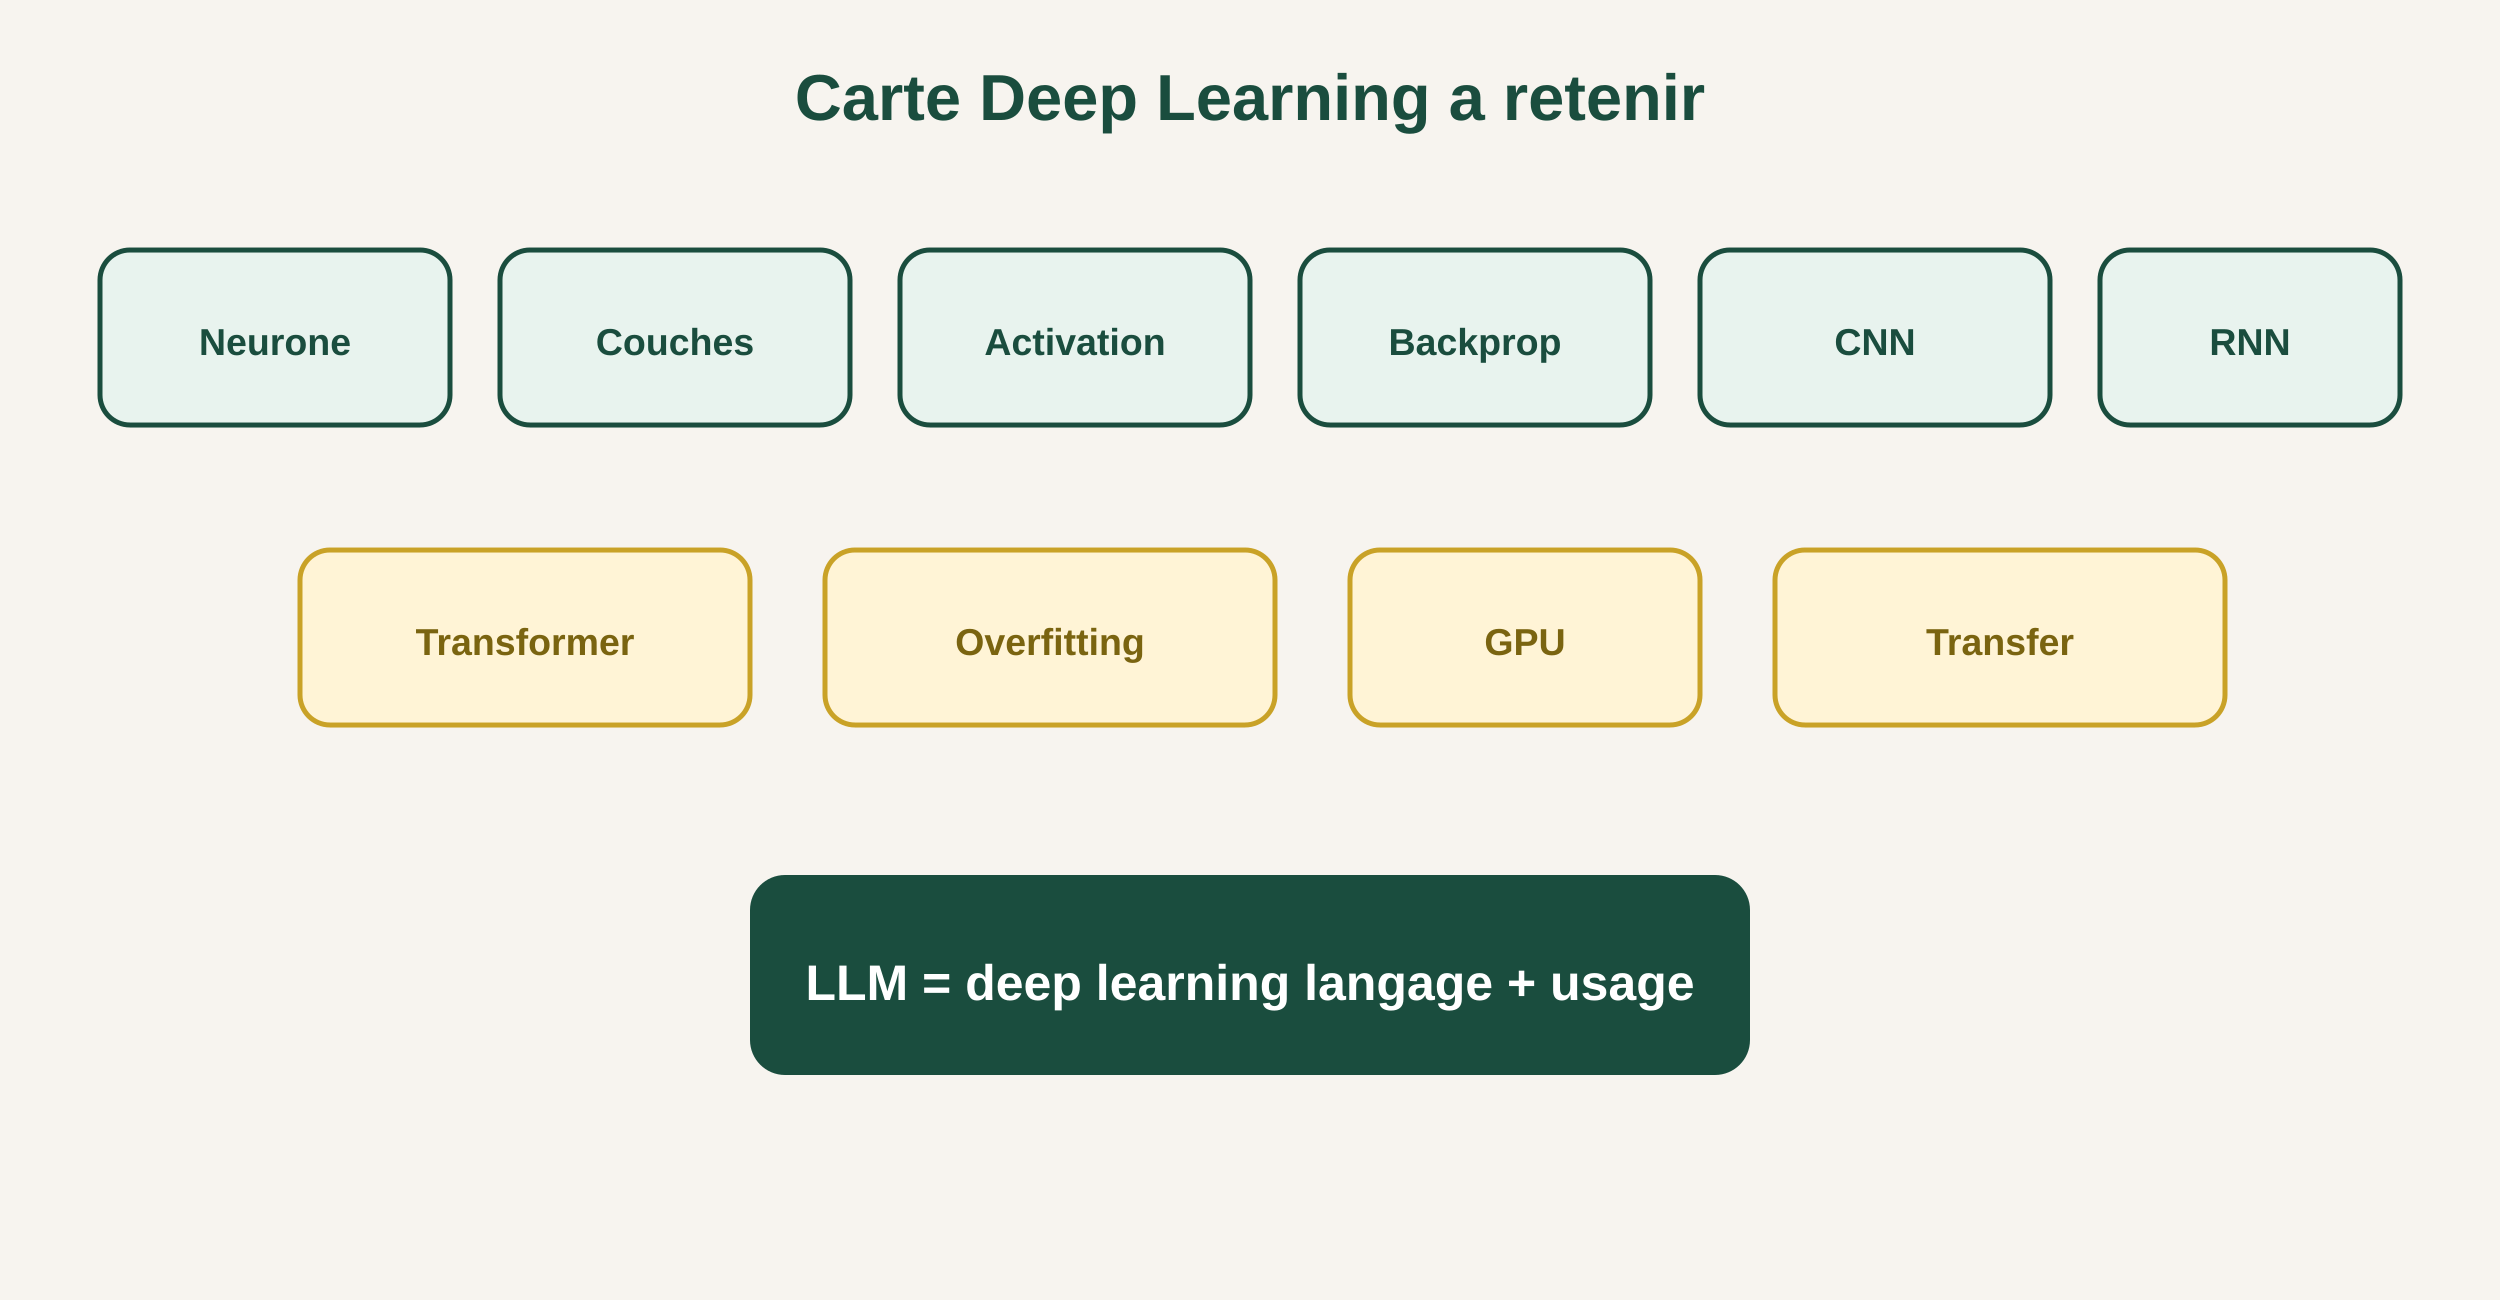
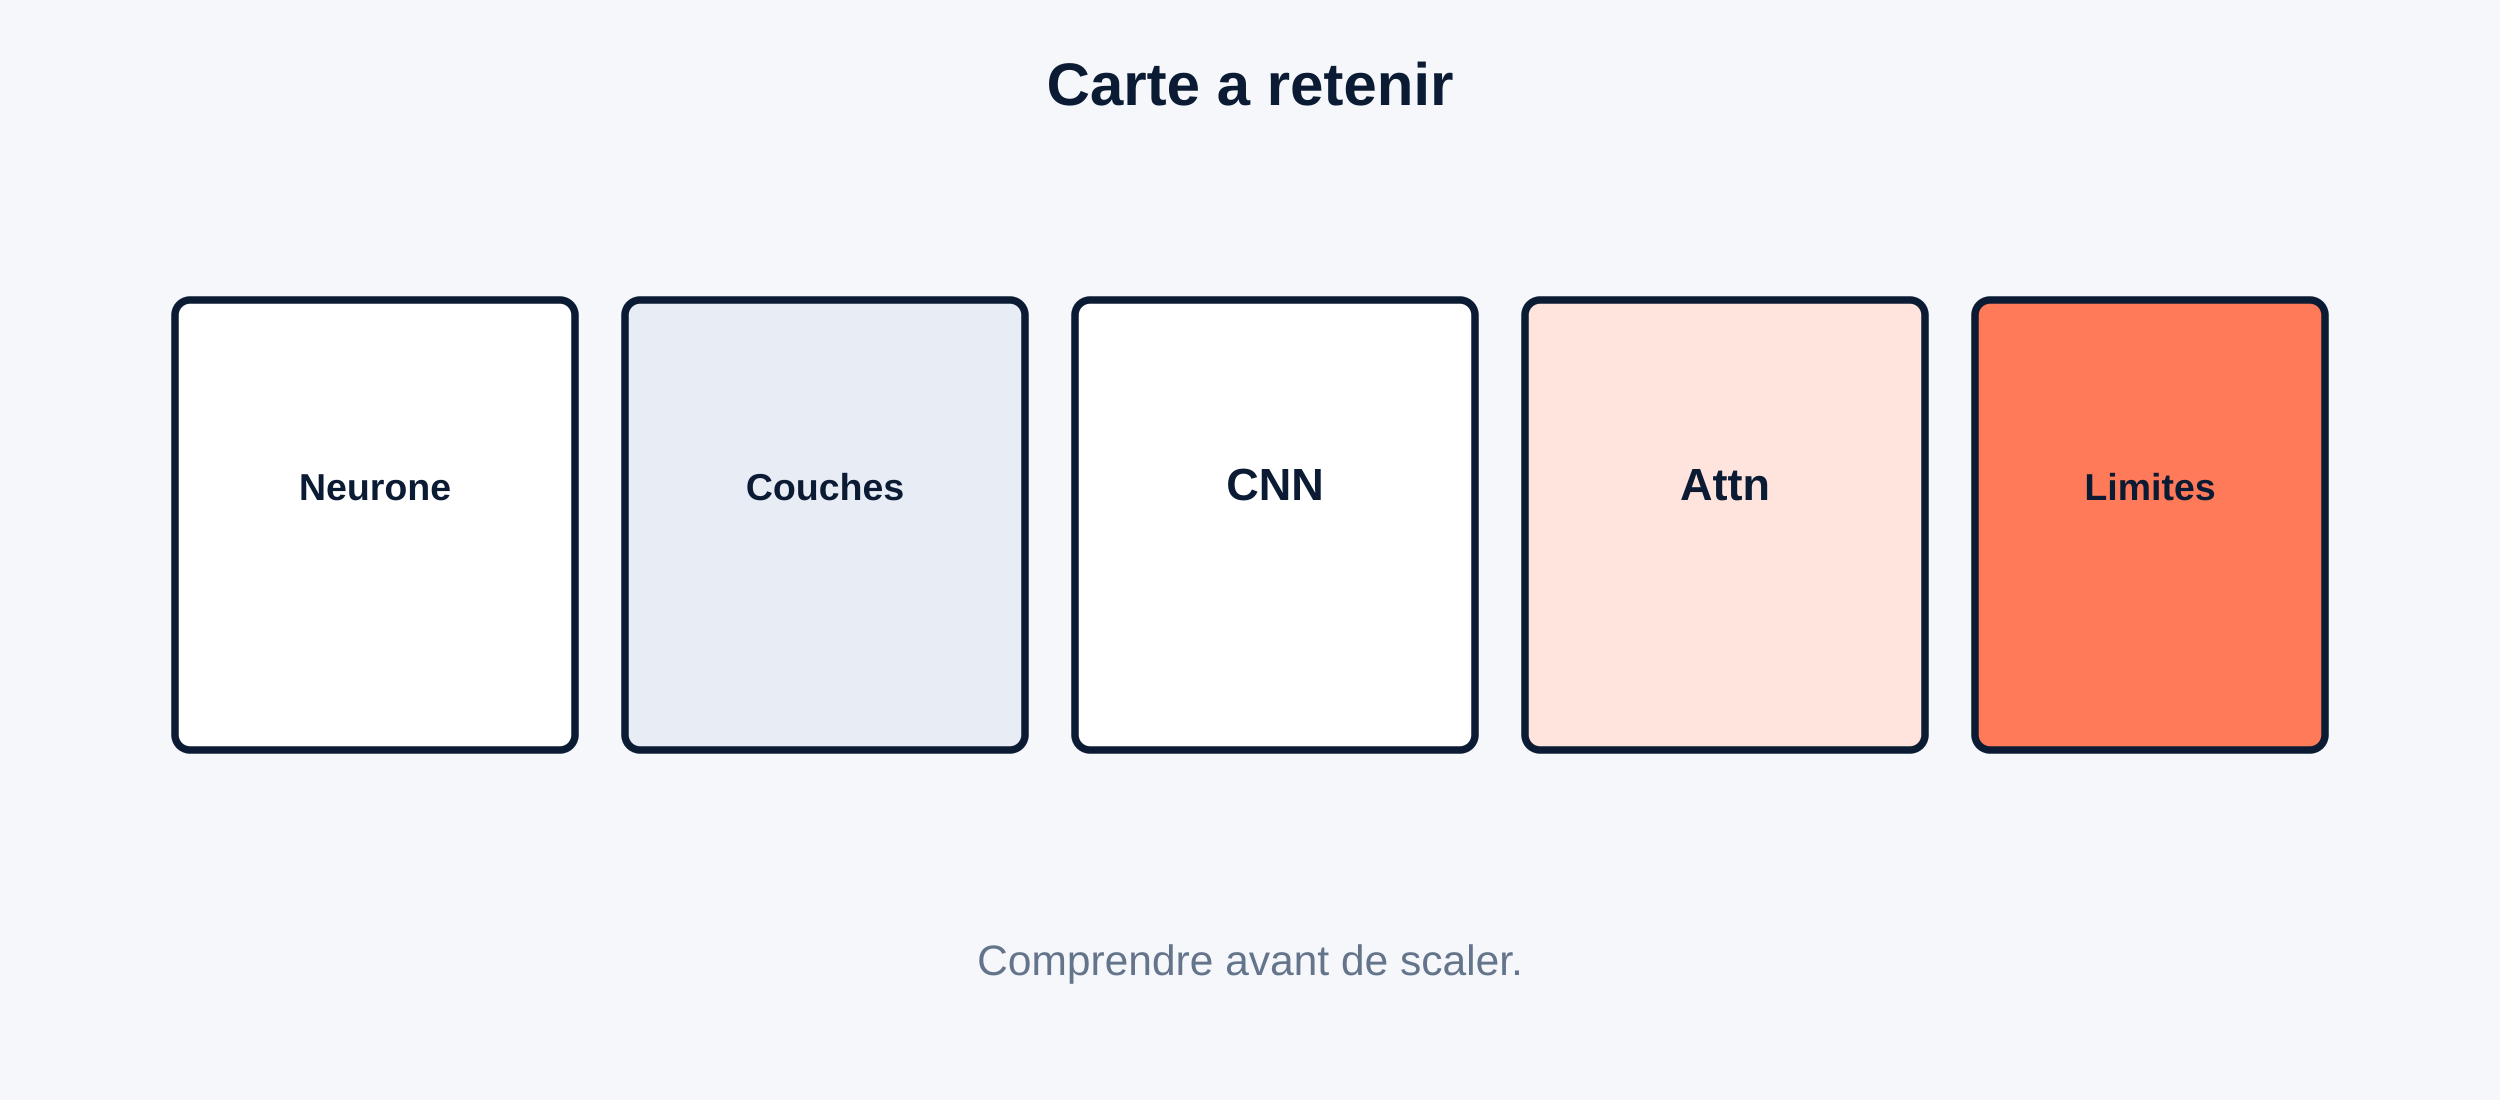
- <svg xmlns="http://www.w3.org/2000/svg" width="1000" height="520" viewBox="0 0 1000 520">
-   <rect width="1000" height="520" fill="#f7f4ef" />
-   <text x="500" y="48" text-anchor="middle" font-family="Segoe UI, Arial, sans-serif" font-size="26" fill="#1a4d3e" font-weight="700">Carte Deep Learning a retenir</text>
-   <rect x="40" y="100" width="140" height="70" rx="12" fill="#e8f3ee" stroke="#1a4d3e" stroke-width="2" />
-   <text x="110" y="142" text-anchor="middle" font-family="Segoe UI, Arial, sans-serif" font-size="15" fill="#1a4d3e" font-weight="700">Neurone</text>
-   <rect x="200" y="100" width="140" height="70" rx="12" fill="#e8f3ee" stroke="#1a4d3e" stroke-width="2" />
-   <text x="270" y="142" text-anchor="middle" font-family="Segoe UI, Arial, sans-serif" font-size="15" fill="#1a4d3e" font-weight="700">Couches</text>
-   <rect x="360" y="100" width="140" height="70" rx="12" fill="#e8f3ee" stroke="#1a4d3e" stroke-width="2" />
-   <text x="430" y="142" text-anchor="middle" font-family="Segoe UI, Arial, sans-serif" font-size="15" fill="#1a4d3e" font-weight="700">Activation</text>
-   <rect x="520" y="100" width="140" height="70" rx="12" fill="#e8f3ee" stroke="#1a4d3e" stroke-width="2" />
-   <text x="590" y="142" text-anchor="middle" font-family="Segoe UI, Arial, sans-serif" font-size="15" fill="#1a4d3e" font-weight="700">Backprop</text>
-   <rect x="680" y="100" width="140" height="70" rx="12" fill="#e8f3ee" stroke="#1a4d3e" stroke-width="2" />
-   <text x="750" y="142" text-anchor="middle" font-family="Segoe UI, Arial, sans-serif" font-size="15" fill="#1a4d3e" font-weight="700">CNN</text>
-   <rect x="840" y="100" width="120" height="70" rx="12" fill="#e8f3ee" stroke="#1a4d3e" stroke-width="2" />
-   <text x="900" y="142" text-anchor="middle" font-family="Segoe UI, Arial, sans-serif" font-size="15" fill="#1a4d3e" font-weight="700">RNN</text>
-   <rect x="120" y="220" width="180" height="70" rx="12" fill="#fff4d6" stroke="#c9a227" stroke-width="2" />
-   <text x="210" y="262" text-anchor="middle" font-family="Segoe UI, Arial, sans-serif" font-size="15" fill="#7a6410" font-weight="700">Transformer</text>
-   <rect x="330" y="220" width="180" height="70" rx="12" fill="#fff4d6" stroke="#c9a227" stroke-width="2" />
-   <text x="420" y="262" text-anchor="middle" font-family="Segoe UI, Arial, sans-serif" font-size="15" fill="#7a6410" font-weight="700">Overfitting</text>
-   <rect x="540" y="220" width="140" height="70" rx="12" fill="#fff4d6" stroke="#c9a227" stroke-width="2" />
-   <text x="610" y="262" text-anchor="middle" font-family="Segoe UI, Arial, sans-serif" font-size="15" fill="#7a6410" font-weight="700">GPU</text>
-   <rect x="710" y="220" width="180" height="70" rx="12" fill="#fff4d6" stroke="#c9a227" stroke-width="2" />
-   <text x="800" y="262" text-anchor="middle" font-family="Segoe UI, Arial, sans-serif" font-size="15" fill="#7a6410" font-weight="700">Transfer</text>
-   <rect x="300" y="350" width="400" height="80" rx="14" fill="#1a4d3e" />
-   <text x="500" y="400" text-anchor="middle" font-family="Segoe UI, Arial, sans-serif" font-size="20" fill="#ffffff" font-weight="700">LLM = deep learning langage + usage</text>
+ <svg xmlns="http://www.w3.org/2000/svg" width="1000" height="440" viewBox="0 0 1000 440">
+   <rect width="1000" height="440" fill="#f5f7fb" />
+   <text x="500" y="42" text-anchor="middle" font-family="Segoe UI, Arial, sans-serif" font-size="24" fill="#0b1b33" font-weight="700">Carte a retenir</text>
+   <rect x="70" y="120" width="160" height="180" rx="6" fill="#ffffff" stroke="#0b1b33" stroke-width="3" />
+   <text x="150" y="200" text-anchor="middle" font-family="Segoe UI, Arial, sans-serif" font-size="15" fill="#0b1b33" font-weight="700">Neurone</text>
+   <rect x="250" y="120" width="160" height="180" rx="6" fill="#e8edf5" stroke="#0b1b33" stroke-width="3" />
+   <text x="330" y="200" text-anchor="middle" font-family="Segoe UI, Arial, sans-serif" font-size="15" fill="#0b1b33" font-weight="700">Couches</text>
+   <rect x="430" y="120" width="160" height="180" rx="6" fill="#ffffff" stroke="#0b1b33" stroke-width="3" />
+   <text x="510" y="200" text-anchor="middle" font-family="Segoe UI, Arial, sans-serif" font-size="18" fill="#0b1b33" font-weight="700">CNN</text>
+   <rect x="610" y="120" width="160" height="180" rx="6" fill="#ffe4de" stroke="#0b1b33" stroke-width="3" />
+   <text x="690" y="200" text-anchor="middle" font-family="Segoe UI, Arial, sans-serif" font-size="18" fill="#0b1b33" font-weight="700">Attn</text>
+   <rect x="790" y="120" width="140" height="180" rx="6" fill="#ff7a59" stroke="#0b1b33" stroke-width="3" />
+   <text x="860" y="200" text-anchor="middle" font-family="Segoe UI, Arial, sans-serif" font-size="15" fill="#0b1b33" font-weight="700">Limites</text>
+   <text x="500" y="390" text-anchor="middle" font-family="Segoe UI, Arial, sans-serif" font-size="17" fill="#64748b" font-weight="400">Comprendre avant de scaler.</text>
</svg>
